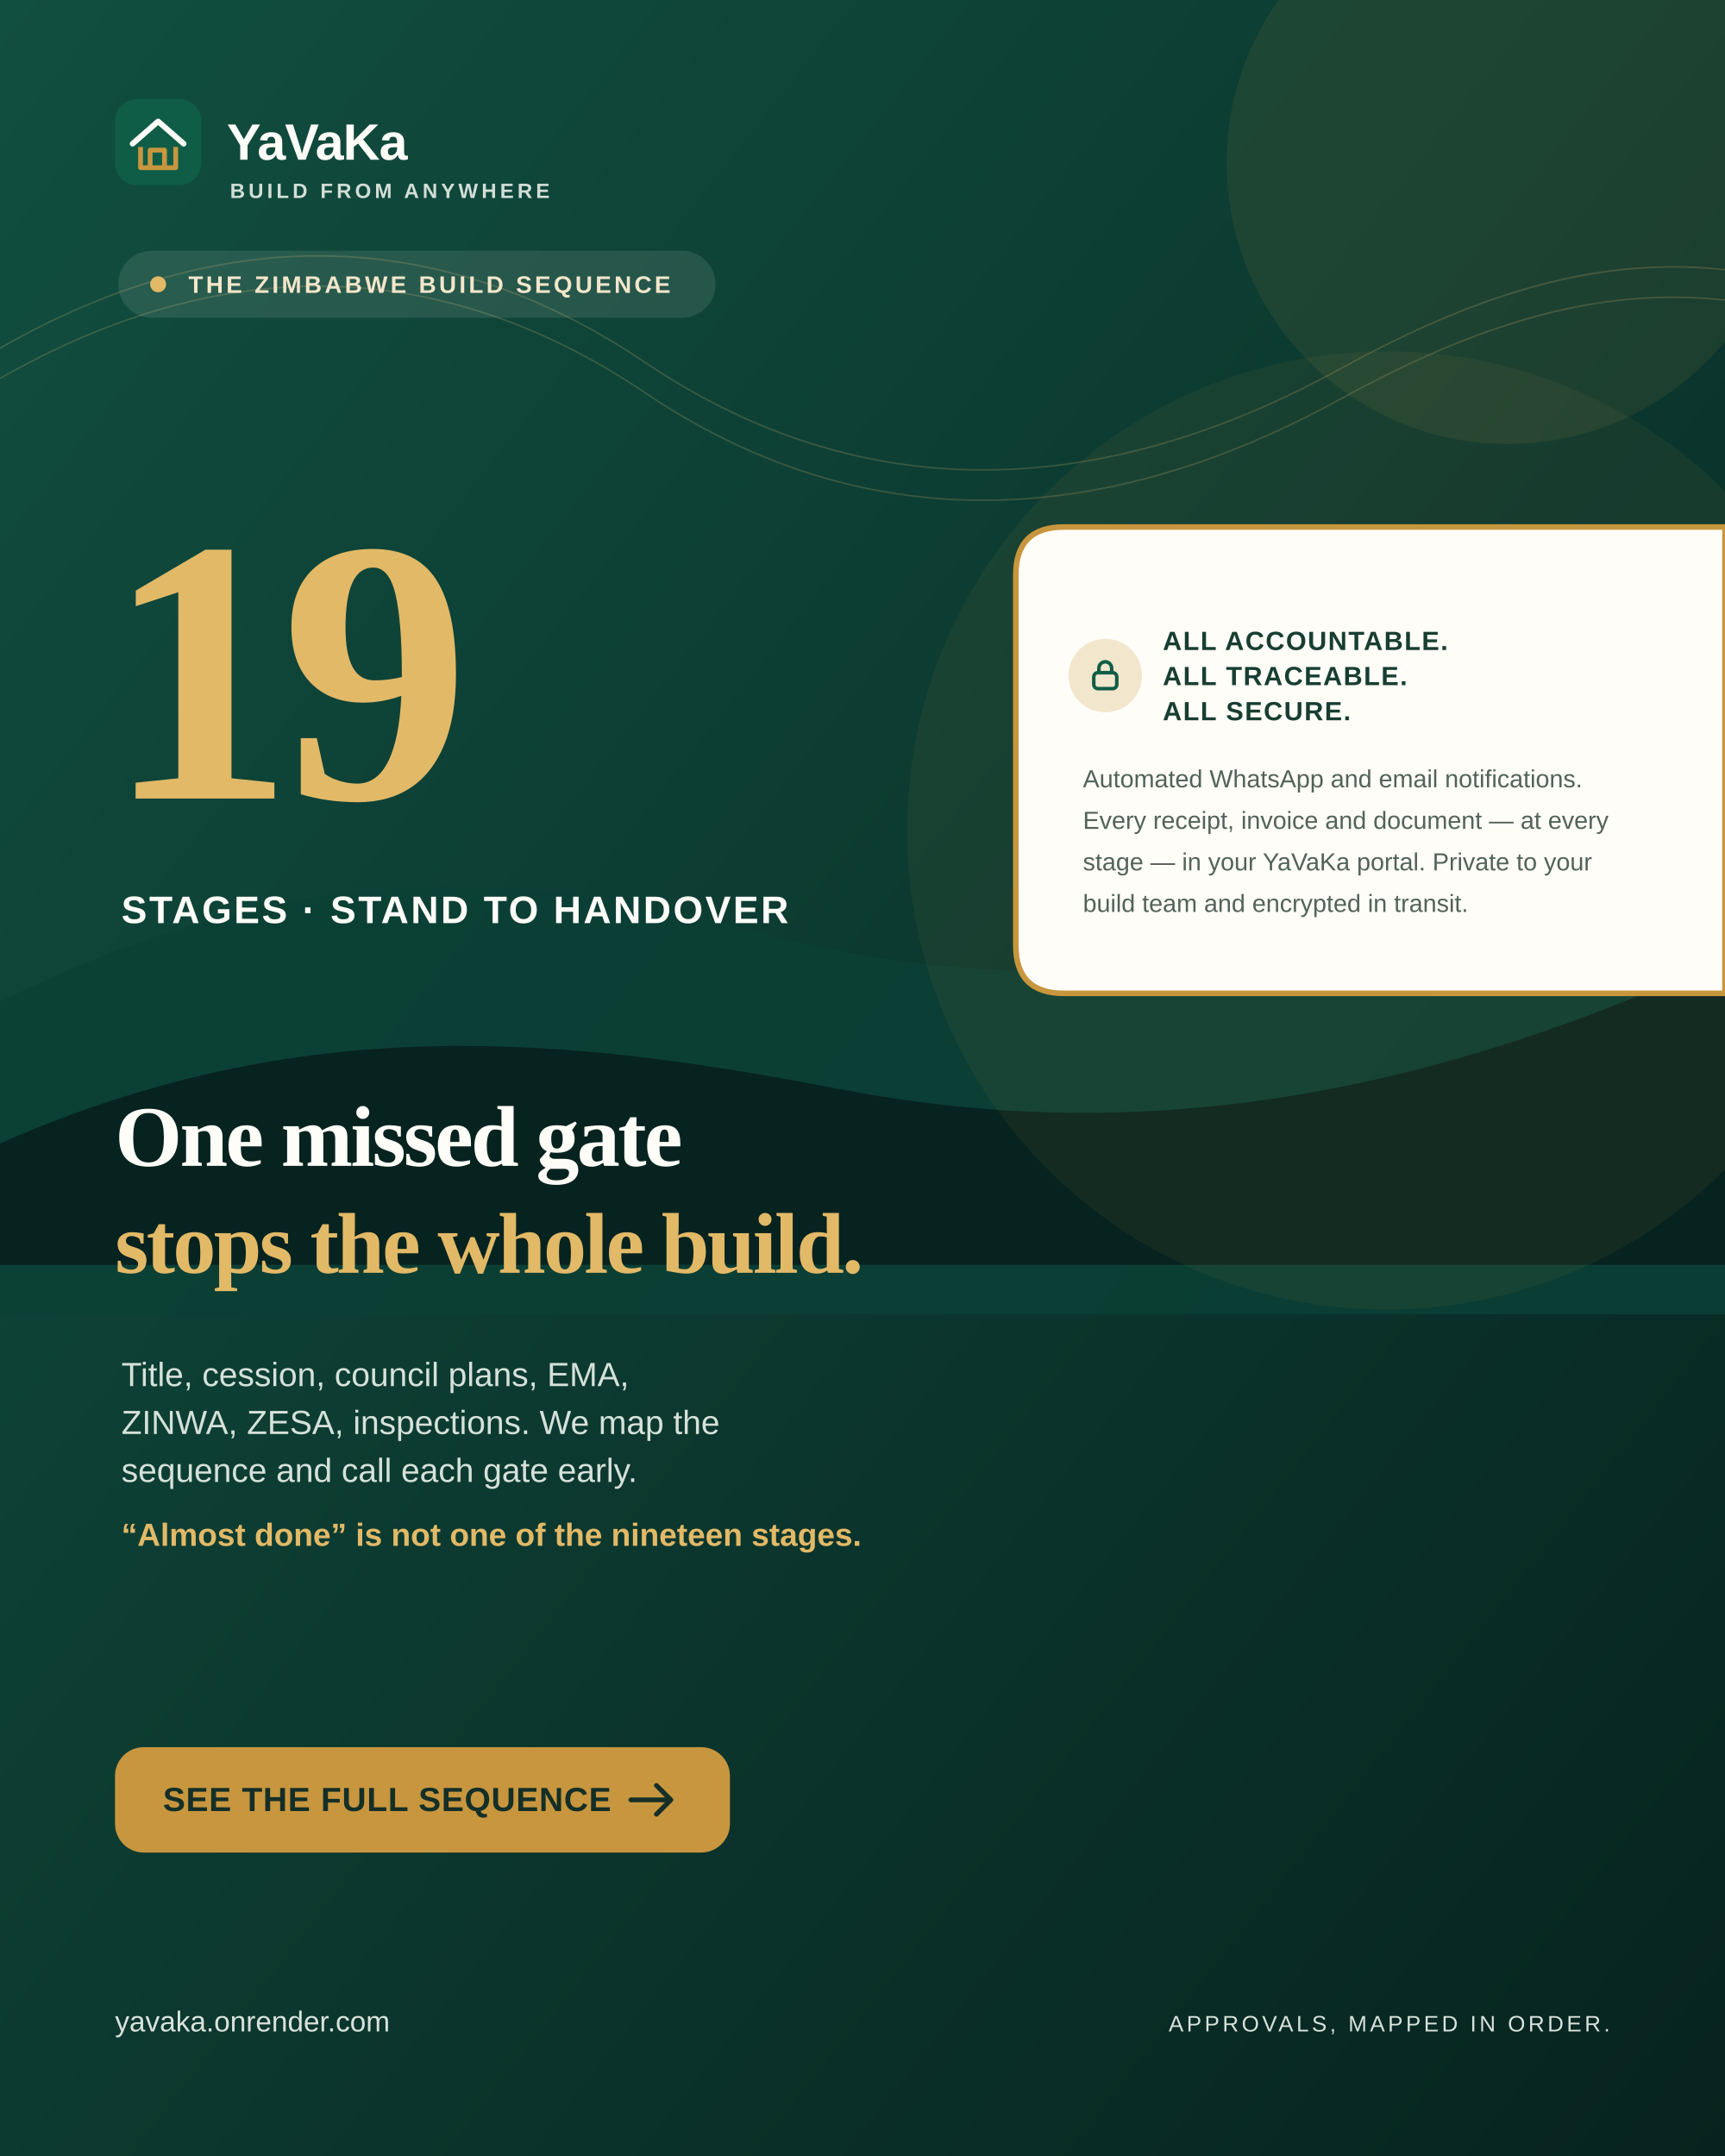
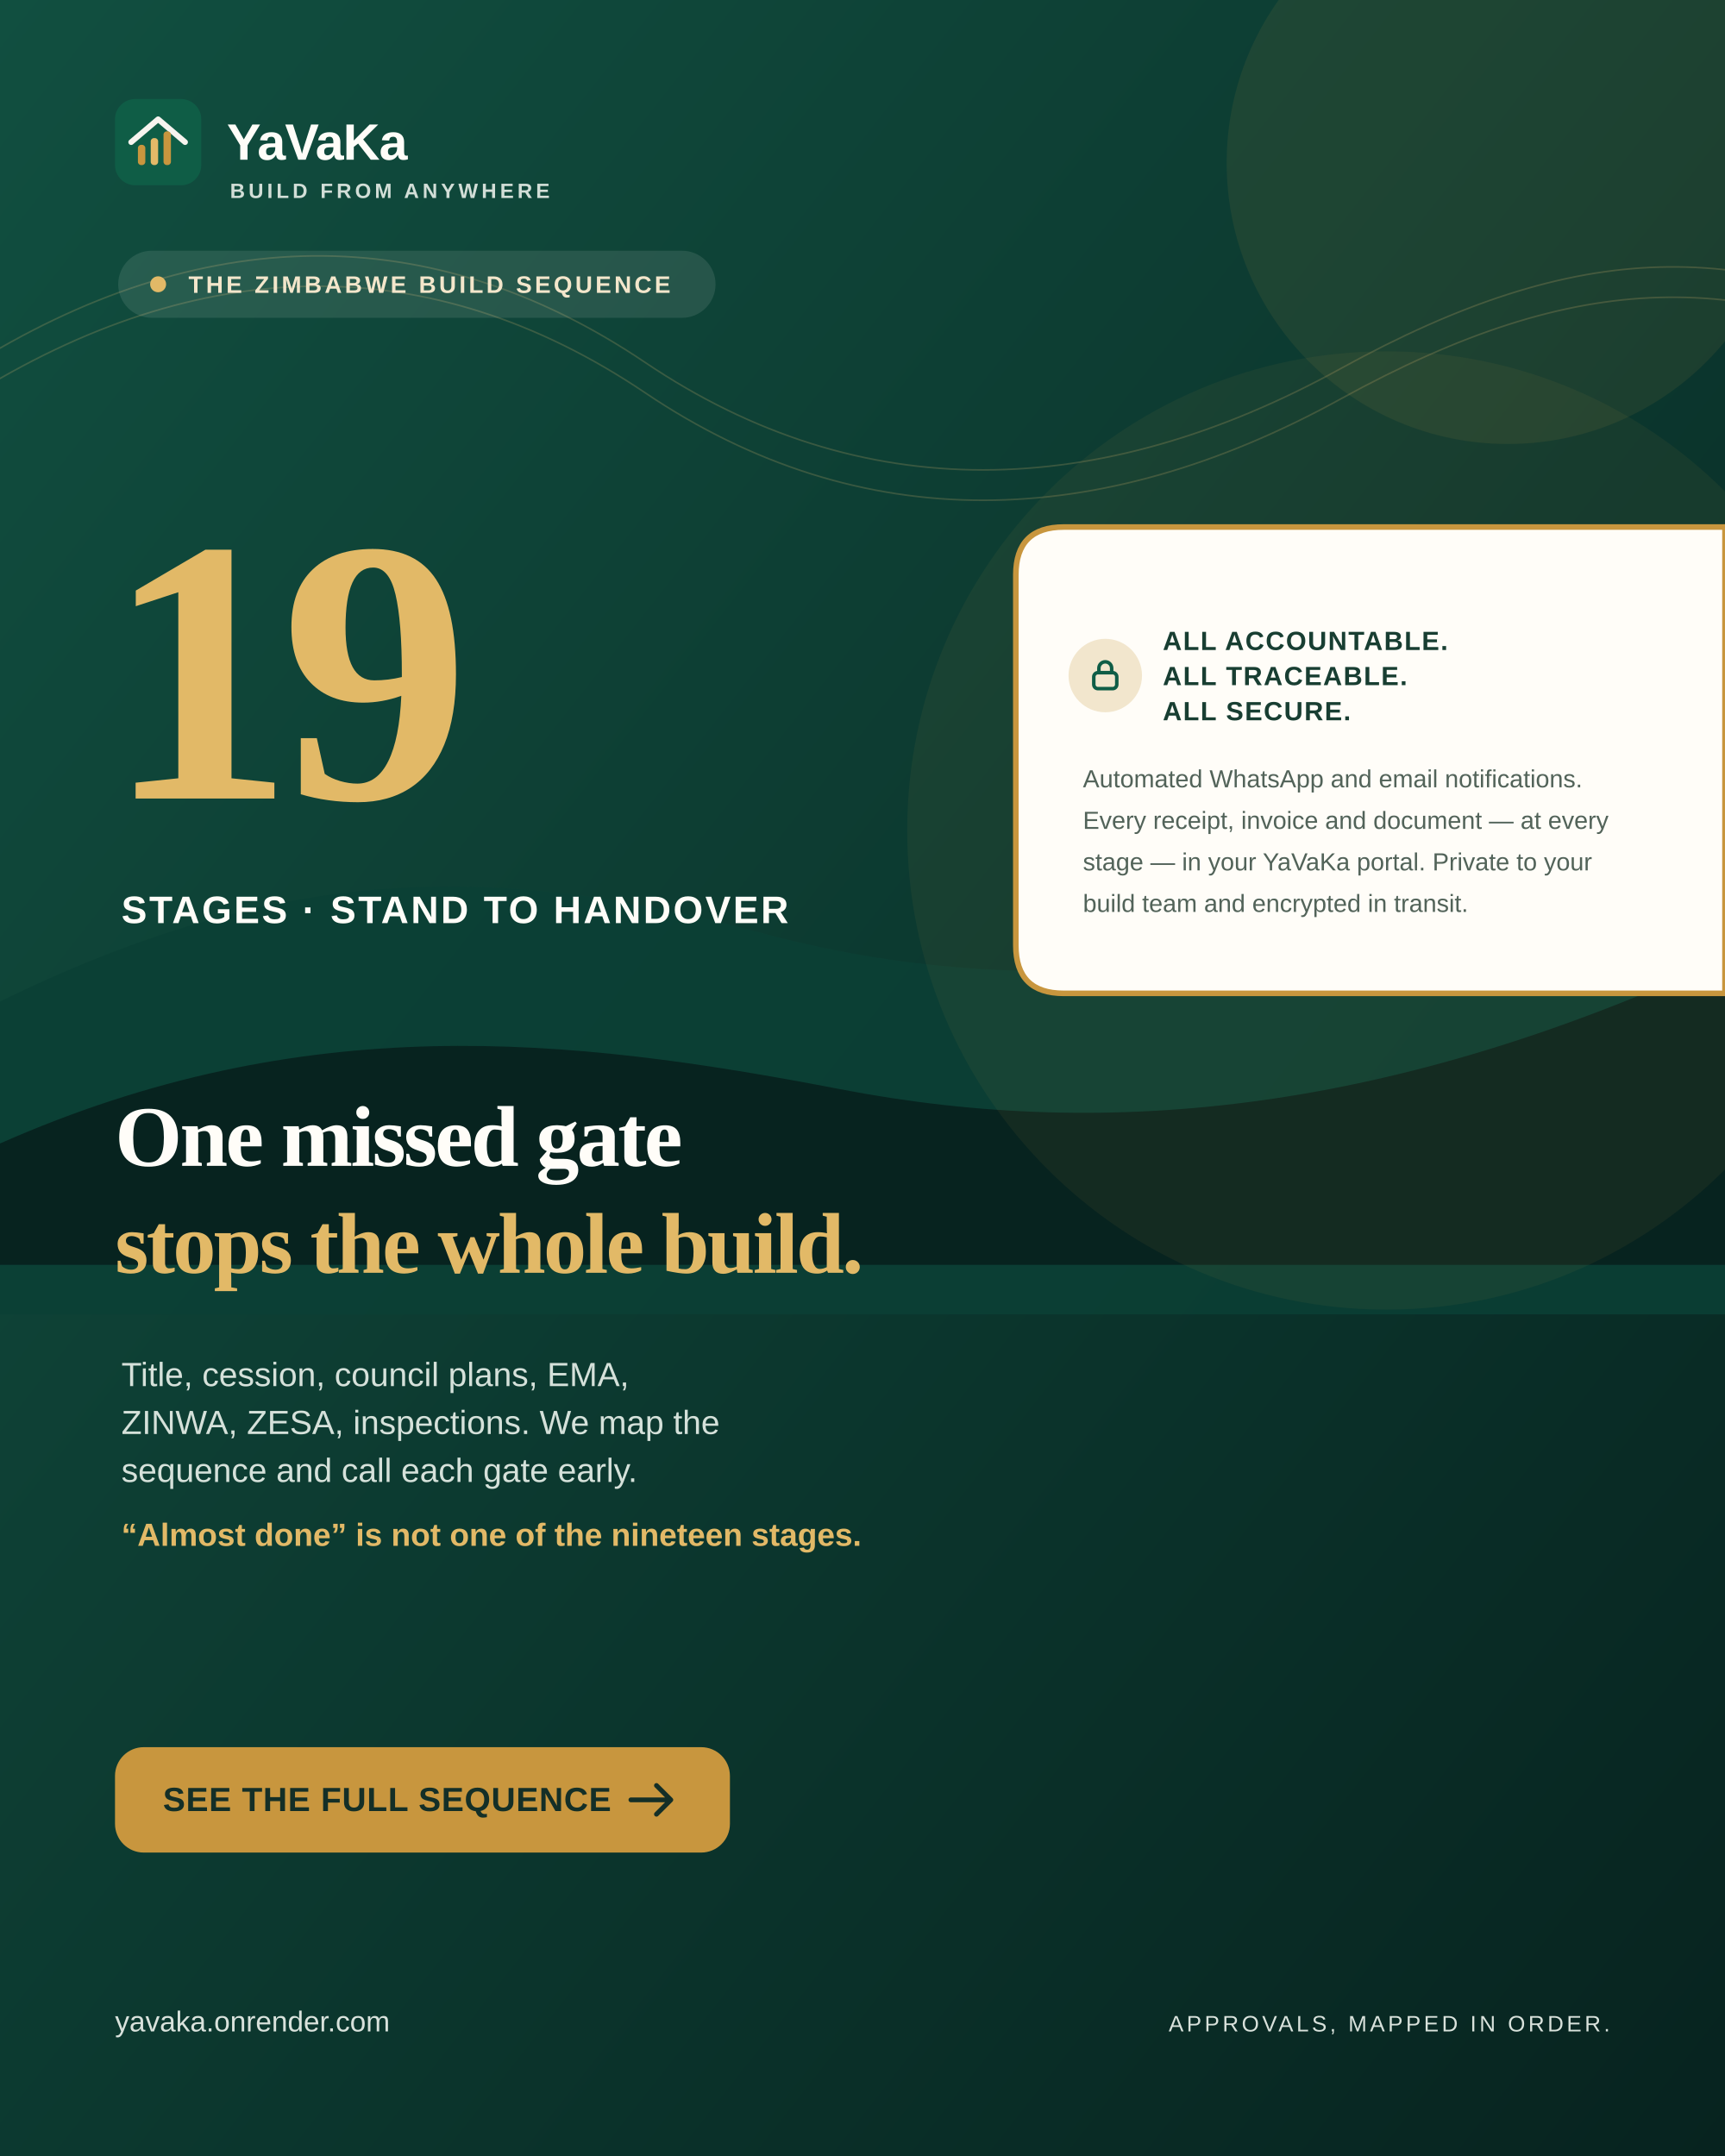
<svg xmlns="http://www.w3.org/2000/svg" width="1080" height="1350" viewBox="0 0 1080 1350" role="img" aria-labelledby="title desc">
  <defs>
    <linearGradient id="sky" x1="0" y1="0" x2="1" y2="1">
      <stop offset="0" stop-color="#114f40" />
      <stop offset="1" stop-color="#07231f" />
    </linearGradient>
    <linearGradient id="paper" x1="0" y1="0" x2="1" y2="1">
      <stop offset="0" stop-color="#fbf8f1" />
      <stop offset="1" stop-color="#ece6da" />
    </linearGradient>
    <filter id="shadow" x="-20%" y="-20%" width="140%" height="150%">
      <feDropShadow dx="0" dy="18" stdDeviation="18" flood-color="#16372d" flood-opacity=".15" />
    </filter>
  </defs>
  <rect x="0" y="0" width="1080" height="1350" fill="url(#sky)" />
  <circle cx="944" cy="102" r="176" fill="#c8963e" opacity=".09" />
  <path d="M0 627c172-84 305-89 476-43s347 28 604-71v310H0Z" fill="#0b4035" opacity=".85" />
  <path d="M0 716c190-84 355-67 526-34s348 13 554-82v192H0Z" fill="#07231f" />
  <g fill="none" stroke="#d8b36d" stroke-opacity=".22">
    <path d="M-20 230c145-91 289-94 424-3s284 87 435 4 253-82 387-15" />
    <path d="M-20 249c145-91 289-94 424-3s284 87 435 4 253-82 387-15" />
  </g>
  <circle cx="868" cy="520" r="300" fill="#c8963e" opacity=".07" />
-   <rect x="72" y="62" width="54" height="54" rx="14" fill="#0f5d46" />
-   <path d="m83 90 16-14 16 14" fill="none" stroke="#fffdf8" stroke-width="3.5" stroke-linecap="round" stroke-linejoin="round" />
-   <path d="M88 92v13h22V92M94 105V94h9v11" fill="none" stroke="#c8963e" stroke-width="3" stroke-linejoin="round" />
+   <rect x="72" y="62" width="54" height="54" rx="12.66" fill="#0F5D46" />
+   <path d="M82.12 89.0 L99.0 74.66 L115.88 89.0" fill="none" stroke="#F7F4EF" stroke-width="3.54" stroke-linecap="round" stroke-linejoin="round" />
+   <rect x="86.34" y="90.69" width="4.64" height="12.66" rx="2.02" fill="#C8963E" />
+   <rect x="94.36" y="86.47" width="4.64" height="16.88" rx="2.02" fill="#E3B968" />
+   <rect x="102.38" y="82.25" width="4.64" height="21.09" rx="2.02" fill="#C8963E" />
  <text x="142" y="100" fill="#fffdf8" font-family="Arial, Helvetica, sans-serif" font-size="32" font-weight="700" letter-spacing="-0.5">YaVaKa</text>
  <text x="144" y="124" fill="#d2ded7" font-family="Arial, Helvetica, sans-serif" font-size="13" font-weight="700" letter-spacing="2.2">BUILD FROM ANYWHERE</text>
  <rect x="74" y="157" width="374" height="42" rx="21.0" fill="#fffdf8" opacity="0.1" />
  <circle cx="99" cy="178.0" r="5" fill="#e2b967" />
  <text x="118" y="183.4" fill="#f3e6cb" font-family="Arial, Helvetica, sans-serif" font-size="15" font-weight="700" letter-spacing="1.8">THE ZIMBABWE BUILD SEQUENCE</text>
  <text x="66" y="500" fill="#e2b967" font-family="Georgia, 'Times New Roman', serif" font-size="236" font-weight="700" letter-spacing="-8">19</text>
  <text x="76" y="578" fill="#fffdf8" font-family="Arial, Helvetica, sans-serif" font-size="24" font-weight="700" letter-spacing="1.4">STAGES · STAND TO HANDOVER</text>
  <path d="M1080 330 H666 Q636 330 636 360 V592 Q636 622 666 622 H1080 Z" fill="#fffdf8" stroke="#c8963e" stroke-width="3.5" />
  <circle cx="692" cy="423.0" r="23" fill="#f2e6cd" />
  <g transform="translate(680 411.0)" fill="none" stroke="#0f5d46" stroke-width="2.2" stroke-linecap="round" stroke-linejoin="round">
    <rect x="4.8" y="10.2" width="14.4" height="10" rx="2.6" />
    <path d="M8 10.2V7.4a4 4 0 0 1 8 0v2.8" />
  </g>
  <text x="728" y="407.0" fill="#183e32" font-family="Arial, Helvetica, sans-serif" font-size="16.5" font-weight="700" letter-spacing="0.8">ALL ACCOUNTABLE.</text>
  <text x="728" y="429.0" fill="#183e32" font-family="Arial, Helvetica, sans-serif" font-size="16.5" font-weight="700" letter-spacing="0.8">ALL TRACEABLE.</text>
  <text x="728" y="451.0" fill="#183e32" font-family="Arial, Helvetica, sans-serif" font-size="16.5" font-weight="700" letter-spacing="0.8">ALL SECURE.</text>
  <text x="678" y="493.0" fill="#526359" font-family="Arial, Helvetica, sans-serif" font-size="15.5" font-weight="400">Automated WhatsApp and email notifications.</text>
  <text x="678" y="519.0" fill="#526359" font-family="Arial, Helvetica, sans-serif" font-size="15.5" font-weight="400">Every receipt, invoice and document — at every</text>
  <text x="678" y="545.0" fill="#526359" font-family="Arial, Helvetica, sans-serif" font-size="15.5" font-weight="400">stage — in your YaVaKa portal. Private to your</text>
  <text x="678" y="571.0" fill="#526359" font-family="Arial, Helvetica, sans-serif" font-size="15.5" font-weight="400">build team and encrypted in transit.</text>
  <text x="72" y="730" fill="#fffdf8" font-family="Georgia, 'Times New Roman', serif" font-size="54" font-weight="700" letter-spacing="-1.404">One missed gate</text>
  <text x="72" y="796.96" fill="#e2b967" font-family="Georgia, 'Times New Roman', serif" font-size="54" font-weight="700" letter-spacing="-1.404">stops the whole build.</text>
  <text x="76" y="867.92" fill="#d5e1da" font-family="Arial, Helvetica, sans-serif" font-size="21" font-weight="400">Title, cession, council plans, EMA,</text>
  <text x="76" y="897.92" fill="#d5e1da" font-family="Arial, Helvetica, sans-serif" font-size="21" font-weight="400">ZINWA, ZESA, inspections. We map the</text>
  <text x="76" y="927.92" fill="#d5e1da" font-family="Arial, Helvetica, sans-serif" font-size="21" font-weight="400">sequence and call each gate early.</text>
  <text x="76" y="967.92" fill="#e2b967" font-family="Arial, Helvetica, sans-serif" font-size="20" font-weight="700">“Almost done” is not one of the nineteen stages.</text>
  <rect x="72" y="1094" width="385" height="66" rx="18" fill="#c8963e" />
  <text x="102" y="1134.0" fill="#142f27" font-family="Arial, Helvetica, sans-serif" font-size="21" font-weight="700" letter-spacing="0.4">SEE THE FULL SEQUENCE</text>
  <path d="M395 1127.0h25m-9-9 9 9-9 9" fill="none" stroke="#142f27" stroke-width="3" stroke-linecap="round" stroke-linejoin="round" />
  <text x="72" y="1272" fill="#d9e2dc" font-family="Arial, Helvetica, sans-serif" font-size="18" font-weight="400">yavaka.onrender.com</text>
  <text x="1008" y="1272" fill="#d9e2dc" font-family="Arial, Helvetica, sans-serif" font-size="14" font-weight="400" letter-spacing="1.9" text-anchor="end">APPROVALS, MAPPED IN ORDER.</text>
</svg>
